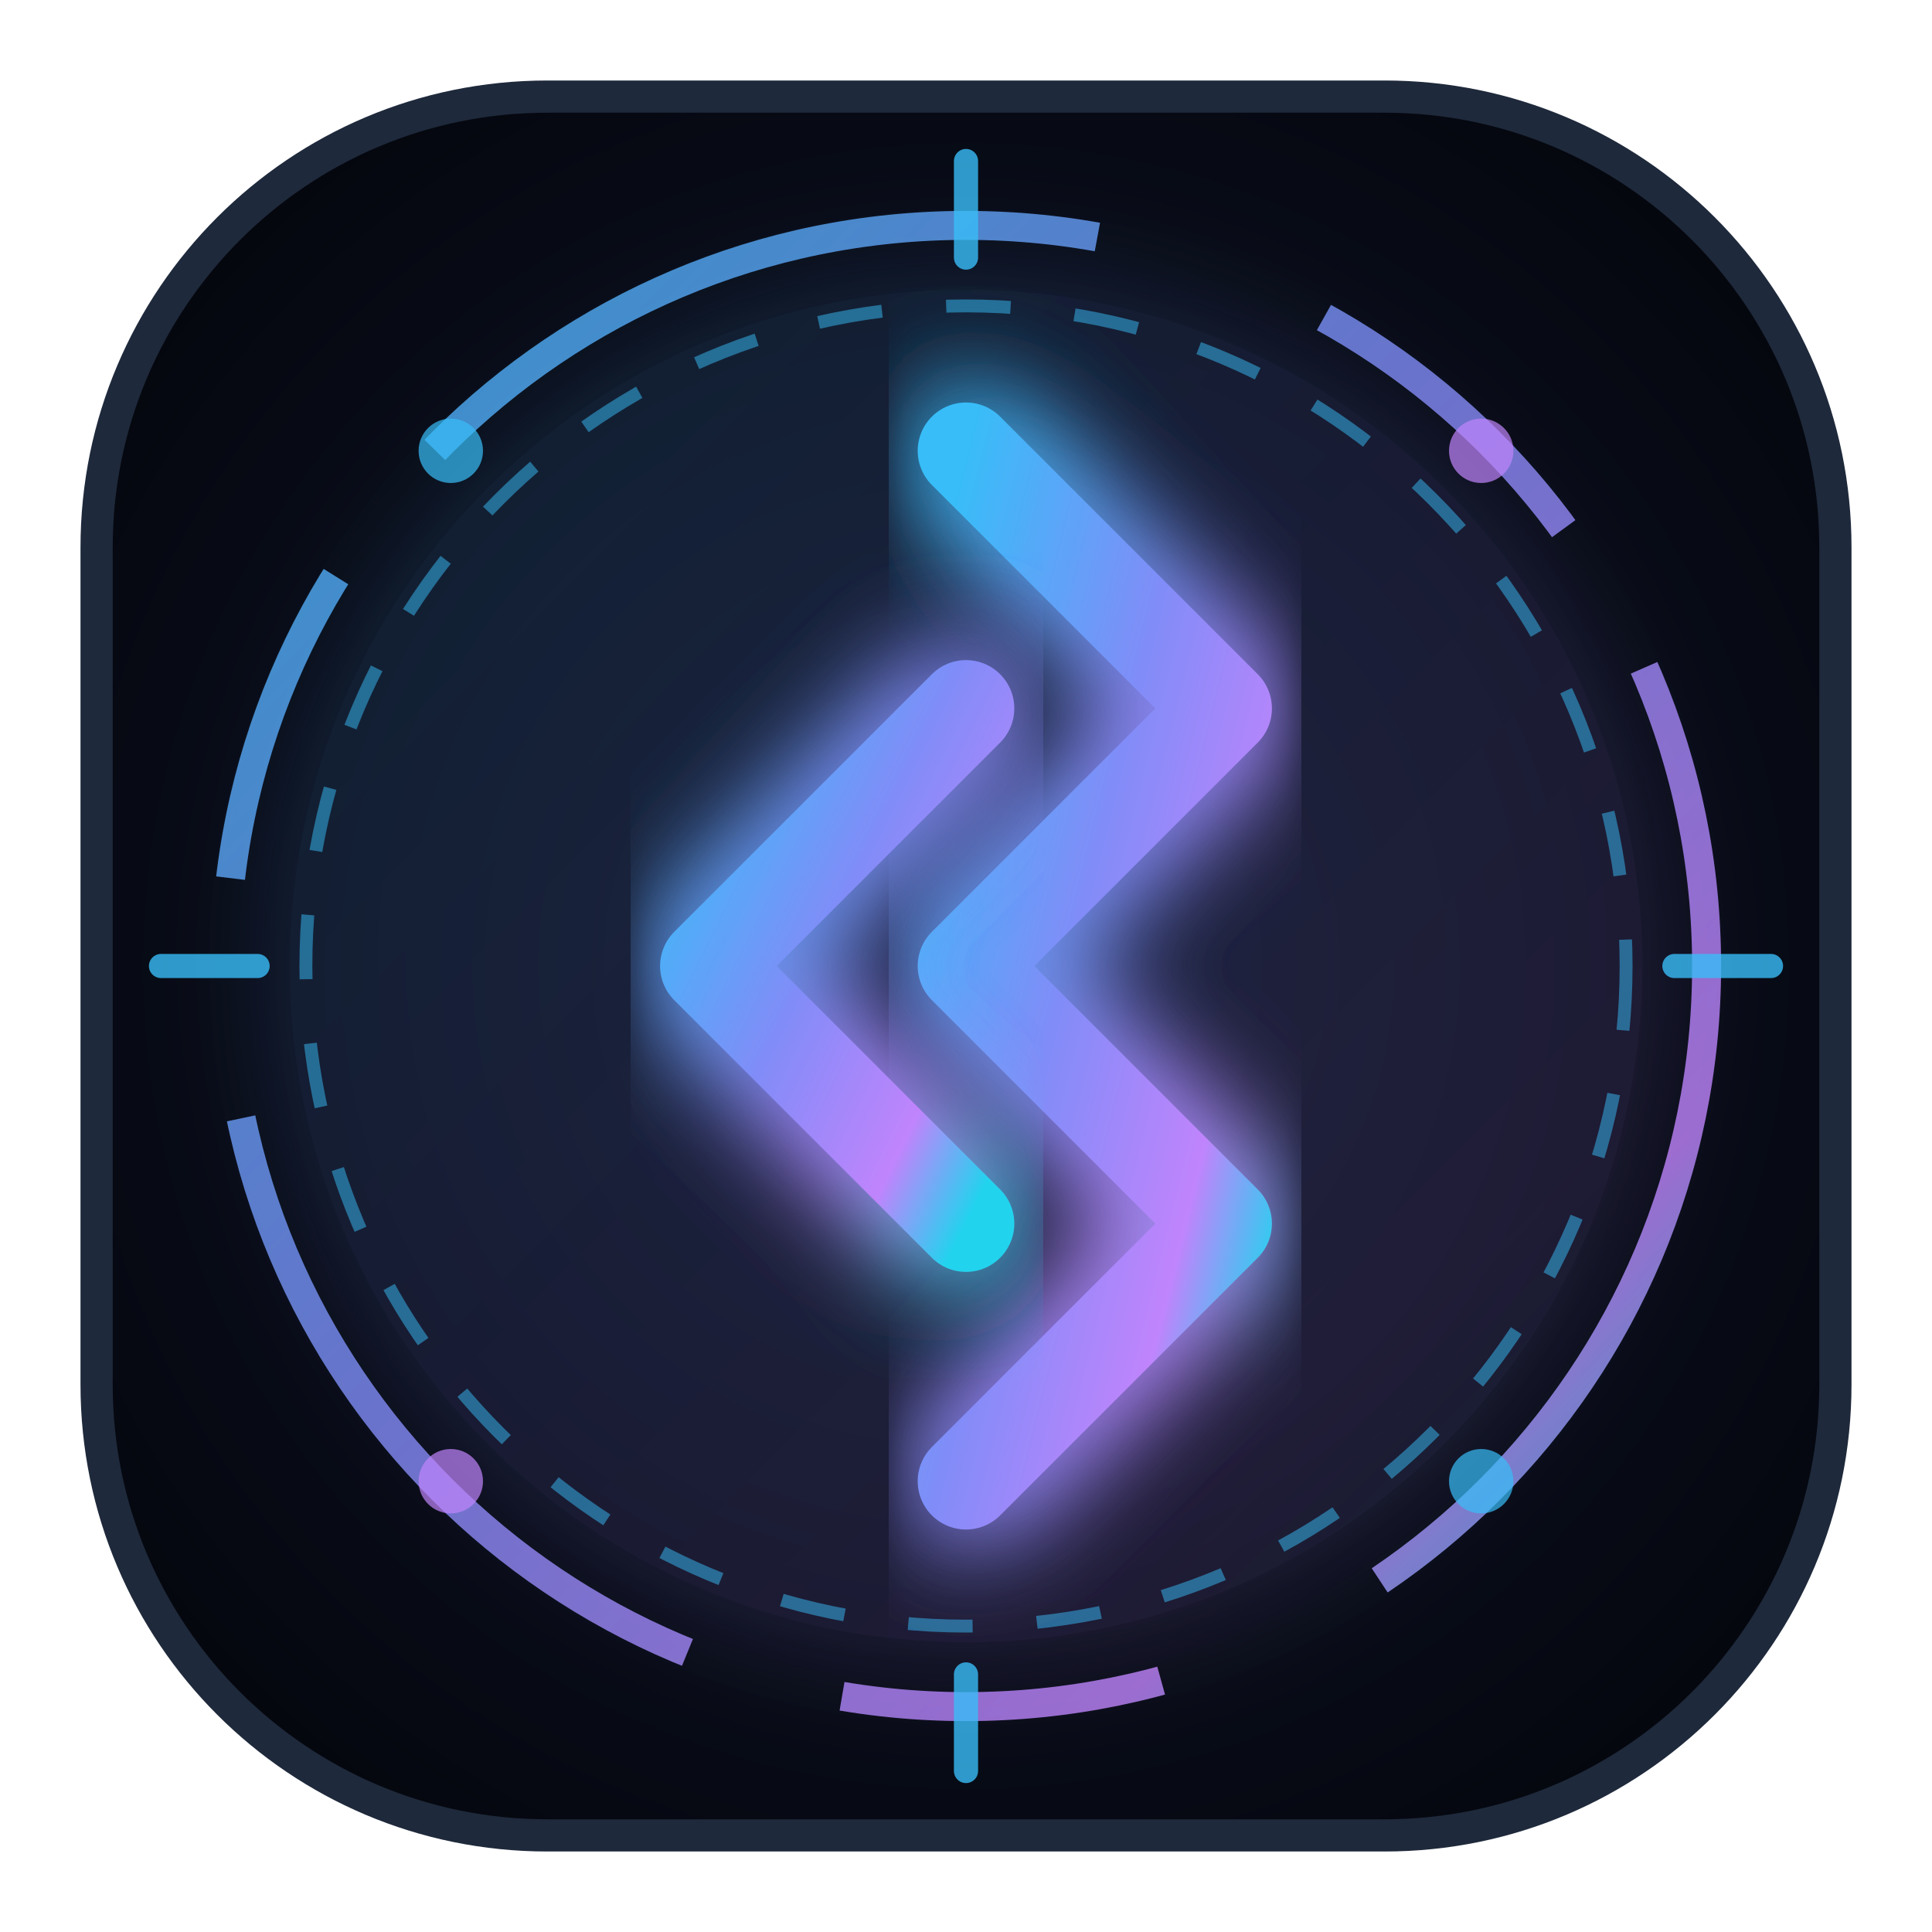
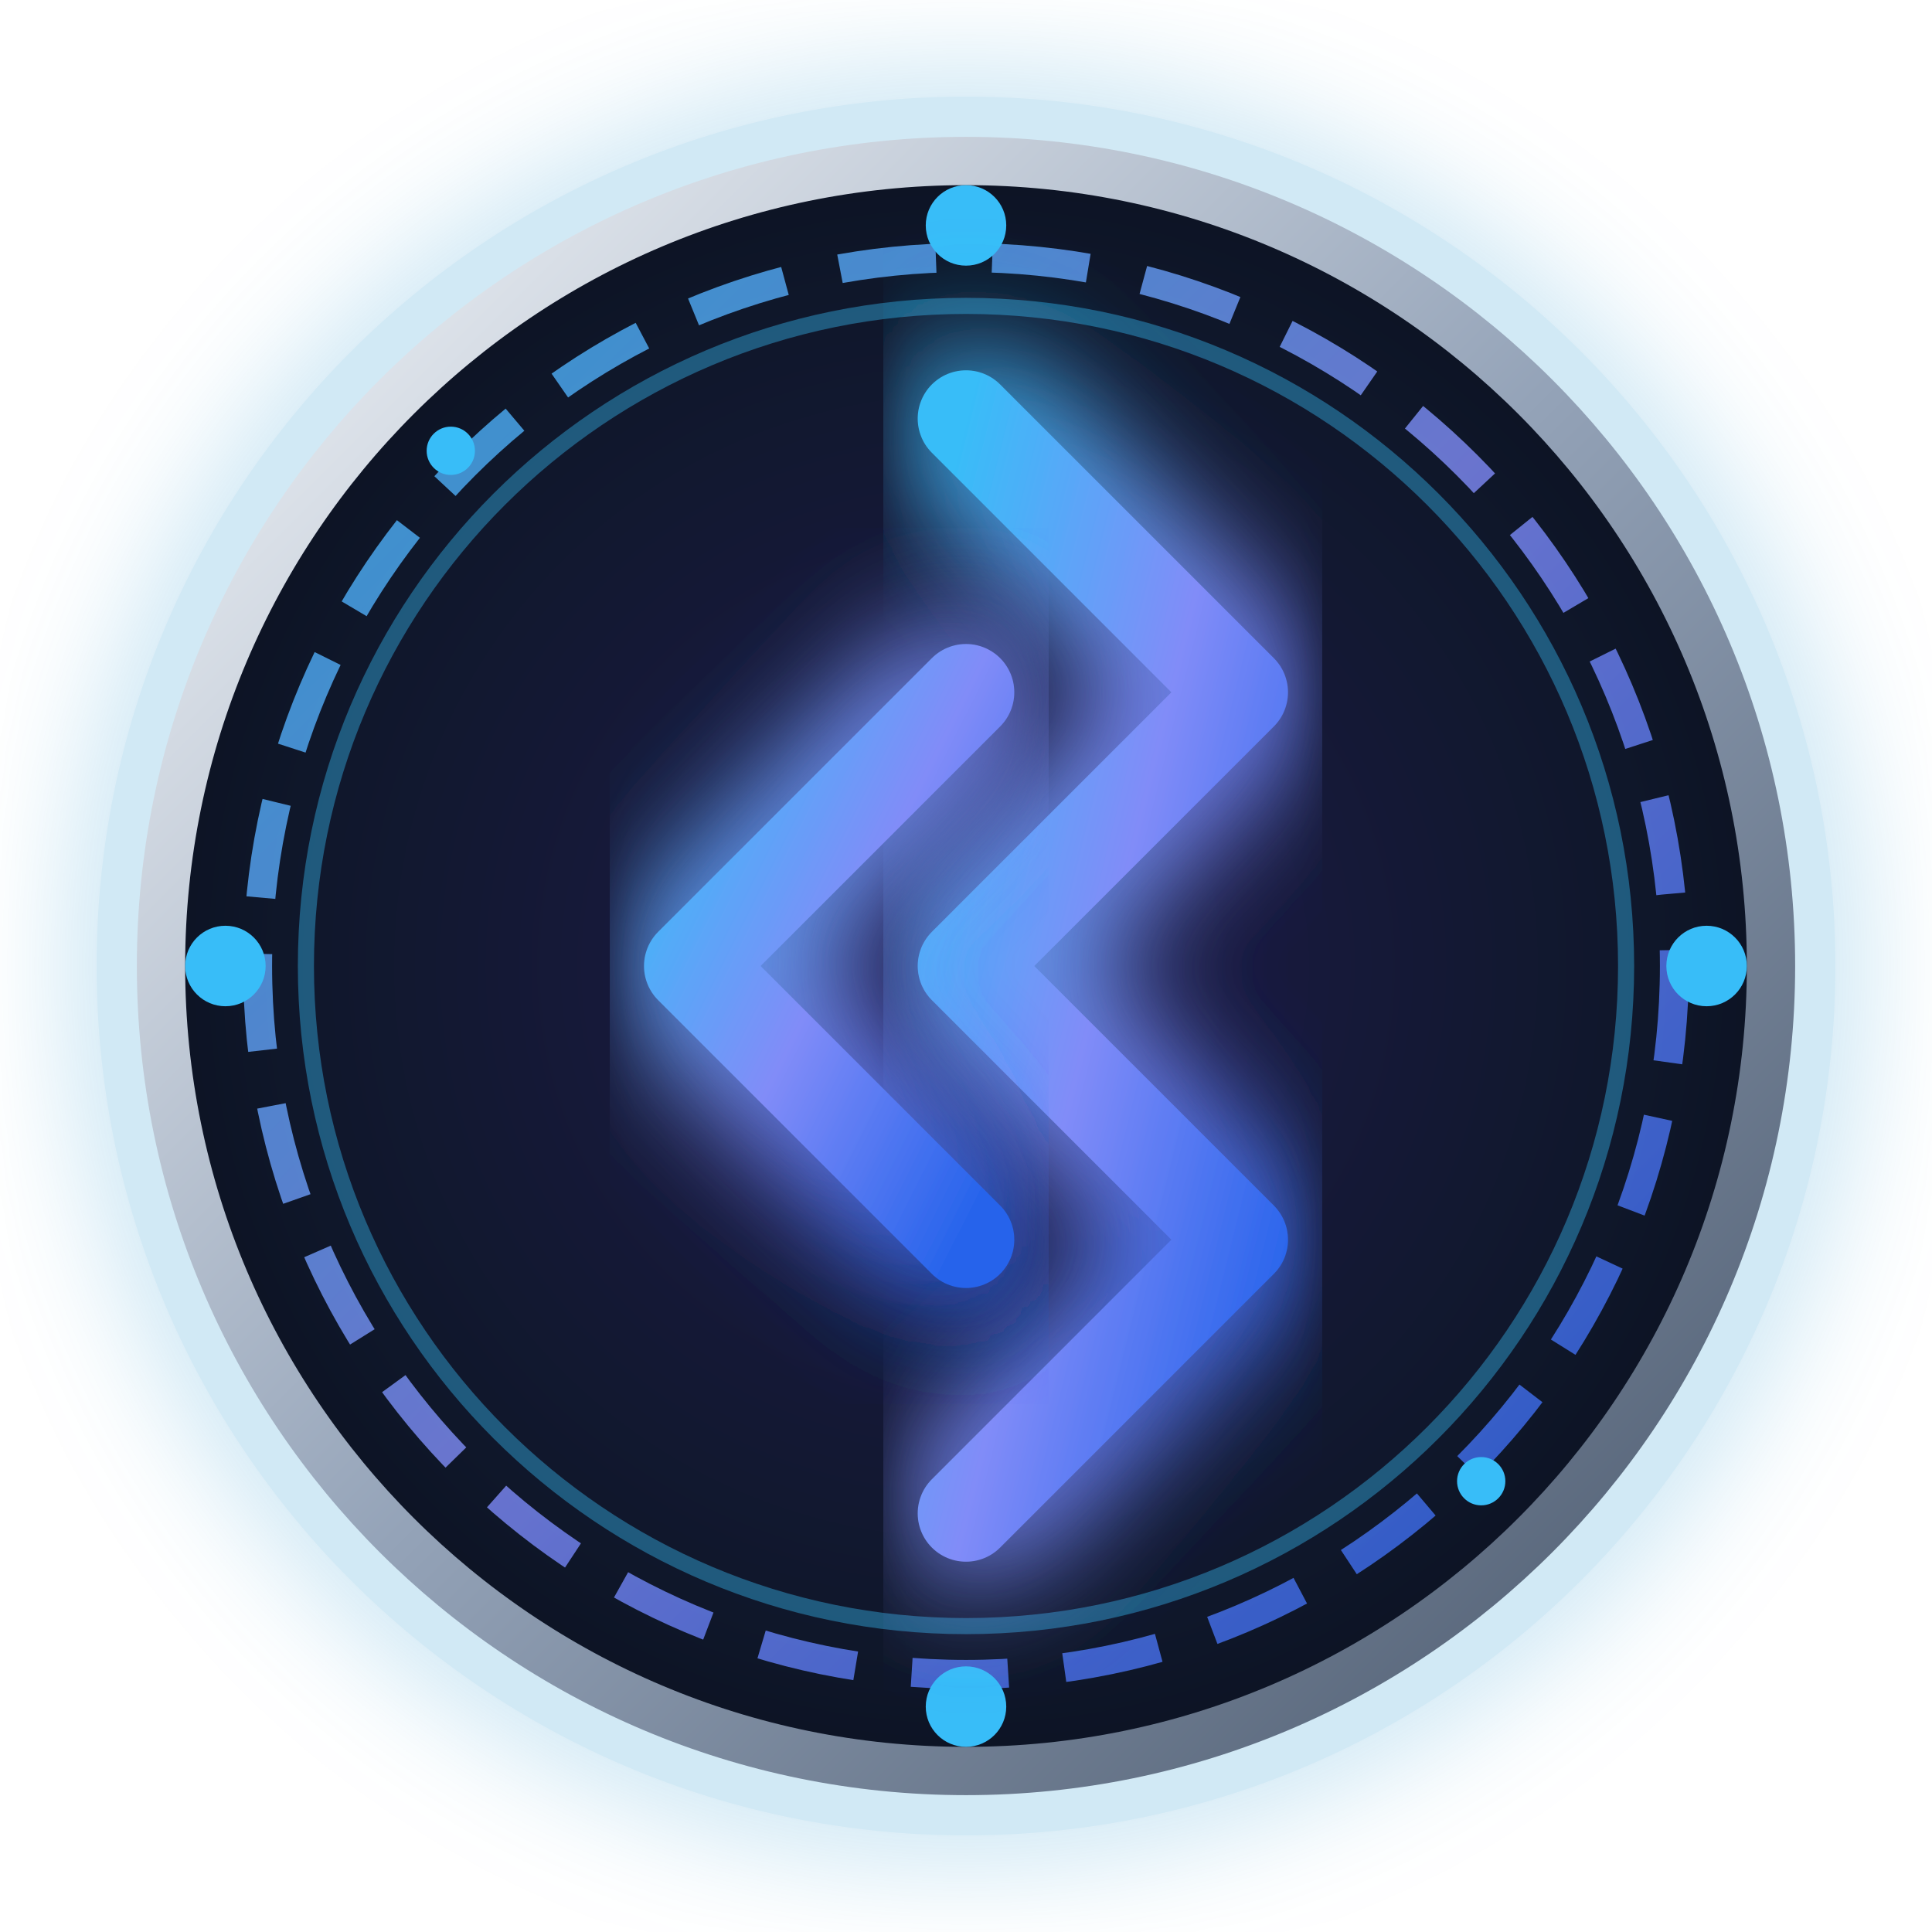
<svg xmlns="http://www.w3.org/2000/svg" viewBox="0 0 120 120" width="120" height="120">
  <defs>
-     <radialGradient id="holoDarkSpace" cx="50%" cy="50%" r="70%">
-       <stop offset="0%" stop-color="#0f172a" />
-       <stop offset="70%" stop-color="#070a14" />
-       <stop offset="100%" stop-color="#020408" />
+     <radialGradient id="vikingShieldBg" cx="50%" cy="50%" r="70%">
+       <stop offset="0%" stop-color="#1e1b4b" />
+       <stop offset="60%" stop-color="#0f172a" />
+       <stop offset="100%" stop-color="#030712" />
    </radialGradient>
-     <linearGradient id="pureHolo" x1="0%" y1="0%" x2="100%" y2="100%">
+     <linearGradient id="shieldNeonBlue" x1="0%" y1="0%" x2="100%" y2="100%">
      <stop offset="0%" stop-color="#38bdf8" />
-       <stop offset="45%" stop-color="#818cf8" />
-       <stop offset="80%" stop-color="#c084fc" />
-       <stop offset="100%" stop-color="#22d3ee" />
+       <stop offset="50%" stop-color="#818cf8" />
+       <stop offset="100%" stop-color="#2563eb" />
    </linearGradient>
-     <filter id="pureHoloGlow" x="-30%" y="-30%" width="160%" height="160%">
-       <feGaussianBlur stdDeviation="3.5" result="blur1" />
-       <feGaussianBlur stdDeviation="1" result="blur2" />
+     <linearGradient id="shieldSilver" x1="0%" y1="0%" x2="100%" y2="100%">
+       <stop offset="0%" stop-color="#f8fafc" />
+       <stop offset="50%" stop-color="#94a3b8" />
+       <stop offset="100%" stop-color="#475569" />
+     </linearGradient>
+     <filter id="blueShieldGlow" x="-30%" y="-30%" width="160%" height="160%">
+       <feGaussianBlur stdDeviation="4" result="blur1" />
+       <feGaussianBlur stdDeviation="1.5" result="blur2" />
      <feMerge>
        <feMergeNode in="blur1" />
        <feMergeNode in="blur2" />
        <feMergeNode in="SourceGraphic" />
      </feMerge>
    </filter>
  </defs>
-   <rect x="6" y="6" width="108" height="108" rx="28" fill="url(#holoDarkSpace)" stroke="#1e293b" stroke-width="2" />
-   <circle cx="60" cy="60" r="42" fill="url(#pureHolo)" opacity="0.12" filter="url(#pureHoloGlow)" />
-   <circle cx="60" cy="60" r="46" fill="none" stroke="url(#pureHolo)" stroke-width="1.8" opacity="0.8" stroke-dasharray="45 15 20 10" />
-   <circle cx="60" cy="60" r="41" fill="none" stroke="#38bdf8" stroke-width="0.8" stroke-dasharray="4 4" opacity="0.5" />
-   <line x1="60" y1="10" x2="60" y2="16" stroke="#38bdf8" stroke-width="1.5" stroke-linecap="round" opacity="0.8" />
-   <line x1="60" y1="104" x2="60" y2="110" stroke="#38bdf8" stroke-width="1.5" stroke-linecap="round" opacity="0.8" />
-   <line x1="10" y1="60" x2="16" y2="60" stroke="#38bdf8" stroke-width="1.5" stroke-linecap="round" opacity="0.8" />
-   <line x1="104" y1="60" x2="110" y2="60" stroke="#38bdf8" stroke-width="1.5" stroke-linecap="round" opacity="0.8" />
-   <path d="M 60 28 L 60 92" stroke="url(#pureHolo)" stroke-width="6" stroke-linecap="round" filter="url(#pureHoloGlow)" />
-   <path d="M 60 28 L 76 44 L 60 60 L 76 76 L 60 92" stroke="url(#pureHolo)" stroke-width="6" stroke-linecap="round" stroke-linejoin="round" fill="none" filter="url(#pureHoloGlow)" />
-   <path d="M 60 44 L 44 60 M 60 76 L 44 60" stroke="url(#pureHolo)" stroke-width="6" stroke-linecap="round" filter="url(#pureHoloGlow)" />
-   <circle cx="28" cy="28" r="2" fill="#38bdf8" opacity="0.7" />
-   <circle cx="92" cy="28" r="2" fill="#c084fc" opacity="0.7" />
-   <circle cx="28" cy="92" r="2" fill="#c084fc" opacity="0.7" />
-   <circle cx="92" cy="92" r="2" fill="#38bdf8" opacity="0.7" />
+   <circle cx="60" cy="60" r="54" fill="#0284c7" opacity="0.18" filter="url(#blueShieldGlow)" />
+   <circle cx="60" cy="60" r="50" fill="url(#vikingShieldBg)" stroke="url(#shieldSilver)" stroke-width="3" />
+   <circle cx="60" cy="60" r="44" fill="none" stroke="url(#shieldNeonBlue)" stroke-width="1.8" stroke-dasharray="6 3.5" opacity="0.8" />
+   <circle cx="60" cy="60" r="41" fill="none" stroke="#38bdf8" stroke-width="1" opacity="0.4" />
+   <circle cx="60" cy="14" r="2.5" fill="#38bdf8" />
+   <circle cx="60" cy="106" r="2.5" fill="#38bdf8" />
+   <circle cx="14" cy="60" r="2.5" fill="#38bdf8" />
+   <circle cx="106" cy="60" r="2.5" fill="#38bdf8" />
+   <path d="M 60 26 L 60 94" stroke="url(#shieldNeonBlue)" stroke-width="6" stroke-linecap="round" filter="url(#blueShieldGlow)" />
+   <path d="M 60 26 L 77 43 L 60 60 L 77 77 L 60 94" stroke="url(#shieldNeonBlue)" stroke-width="6" stroke-linecap="round" stroke-linejoin="round" fill="none" filter="url(#blueShieldGlow)" />
+   <path d="M 60 43 L 43 60 M 60 77 L 43 60" stroke="url(#shieldNeonBlue)" stroke-width="6" stroke-linecap="round" filter="url(#blueShieldGlow)" />
+   <circle cx="28" cy="28" r="1.5" fill="#38bdf8" />
+   <circle cx="92" cy="92" r="1.5" fill="#38bdf8" />
</svg>
